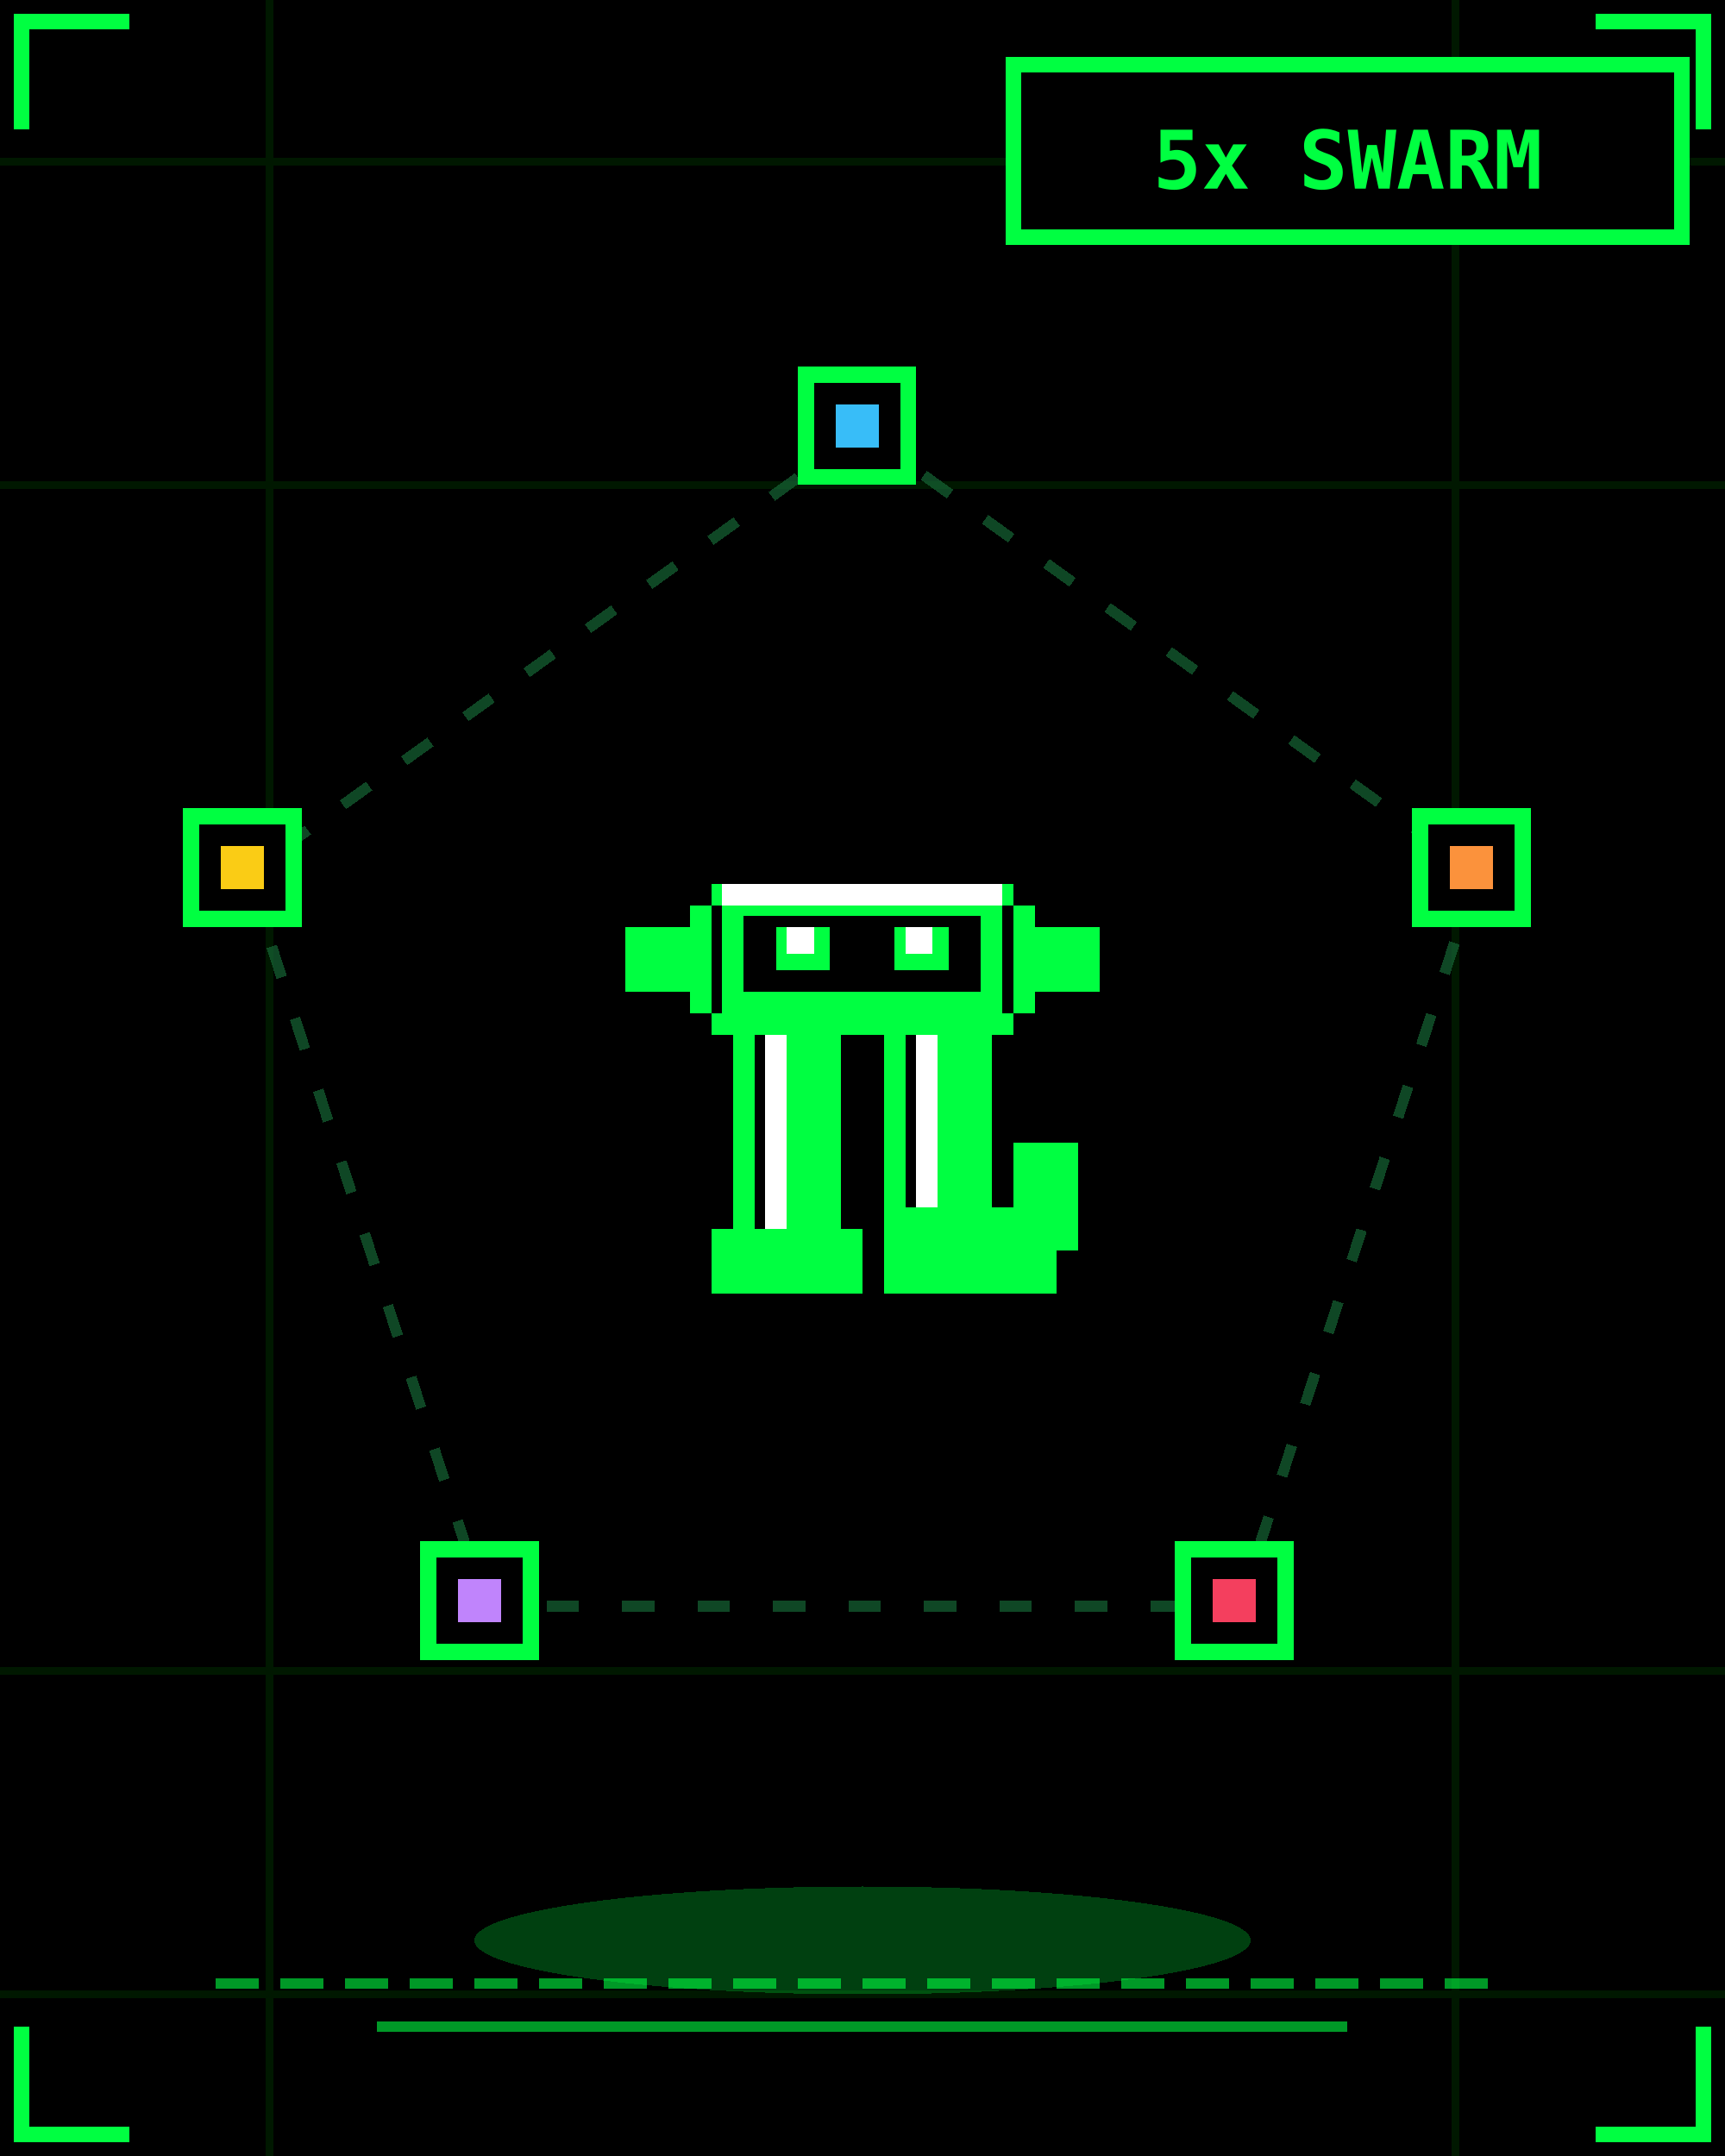
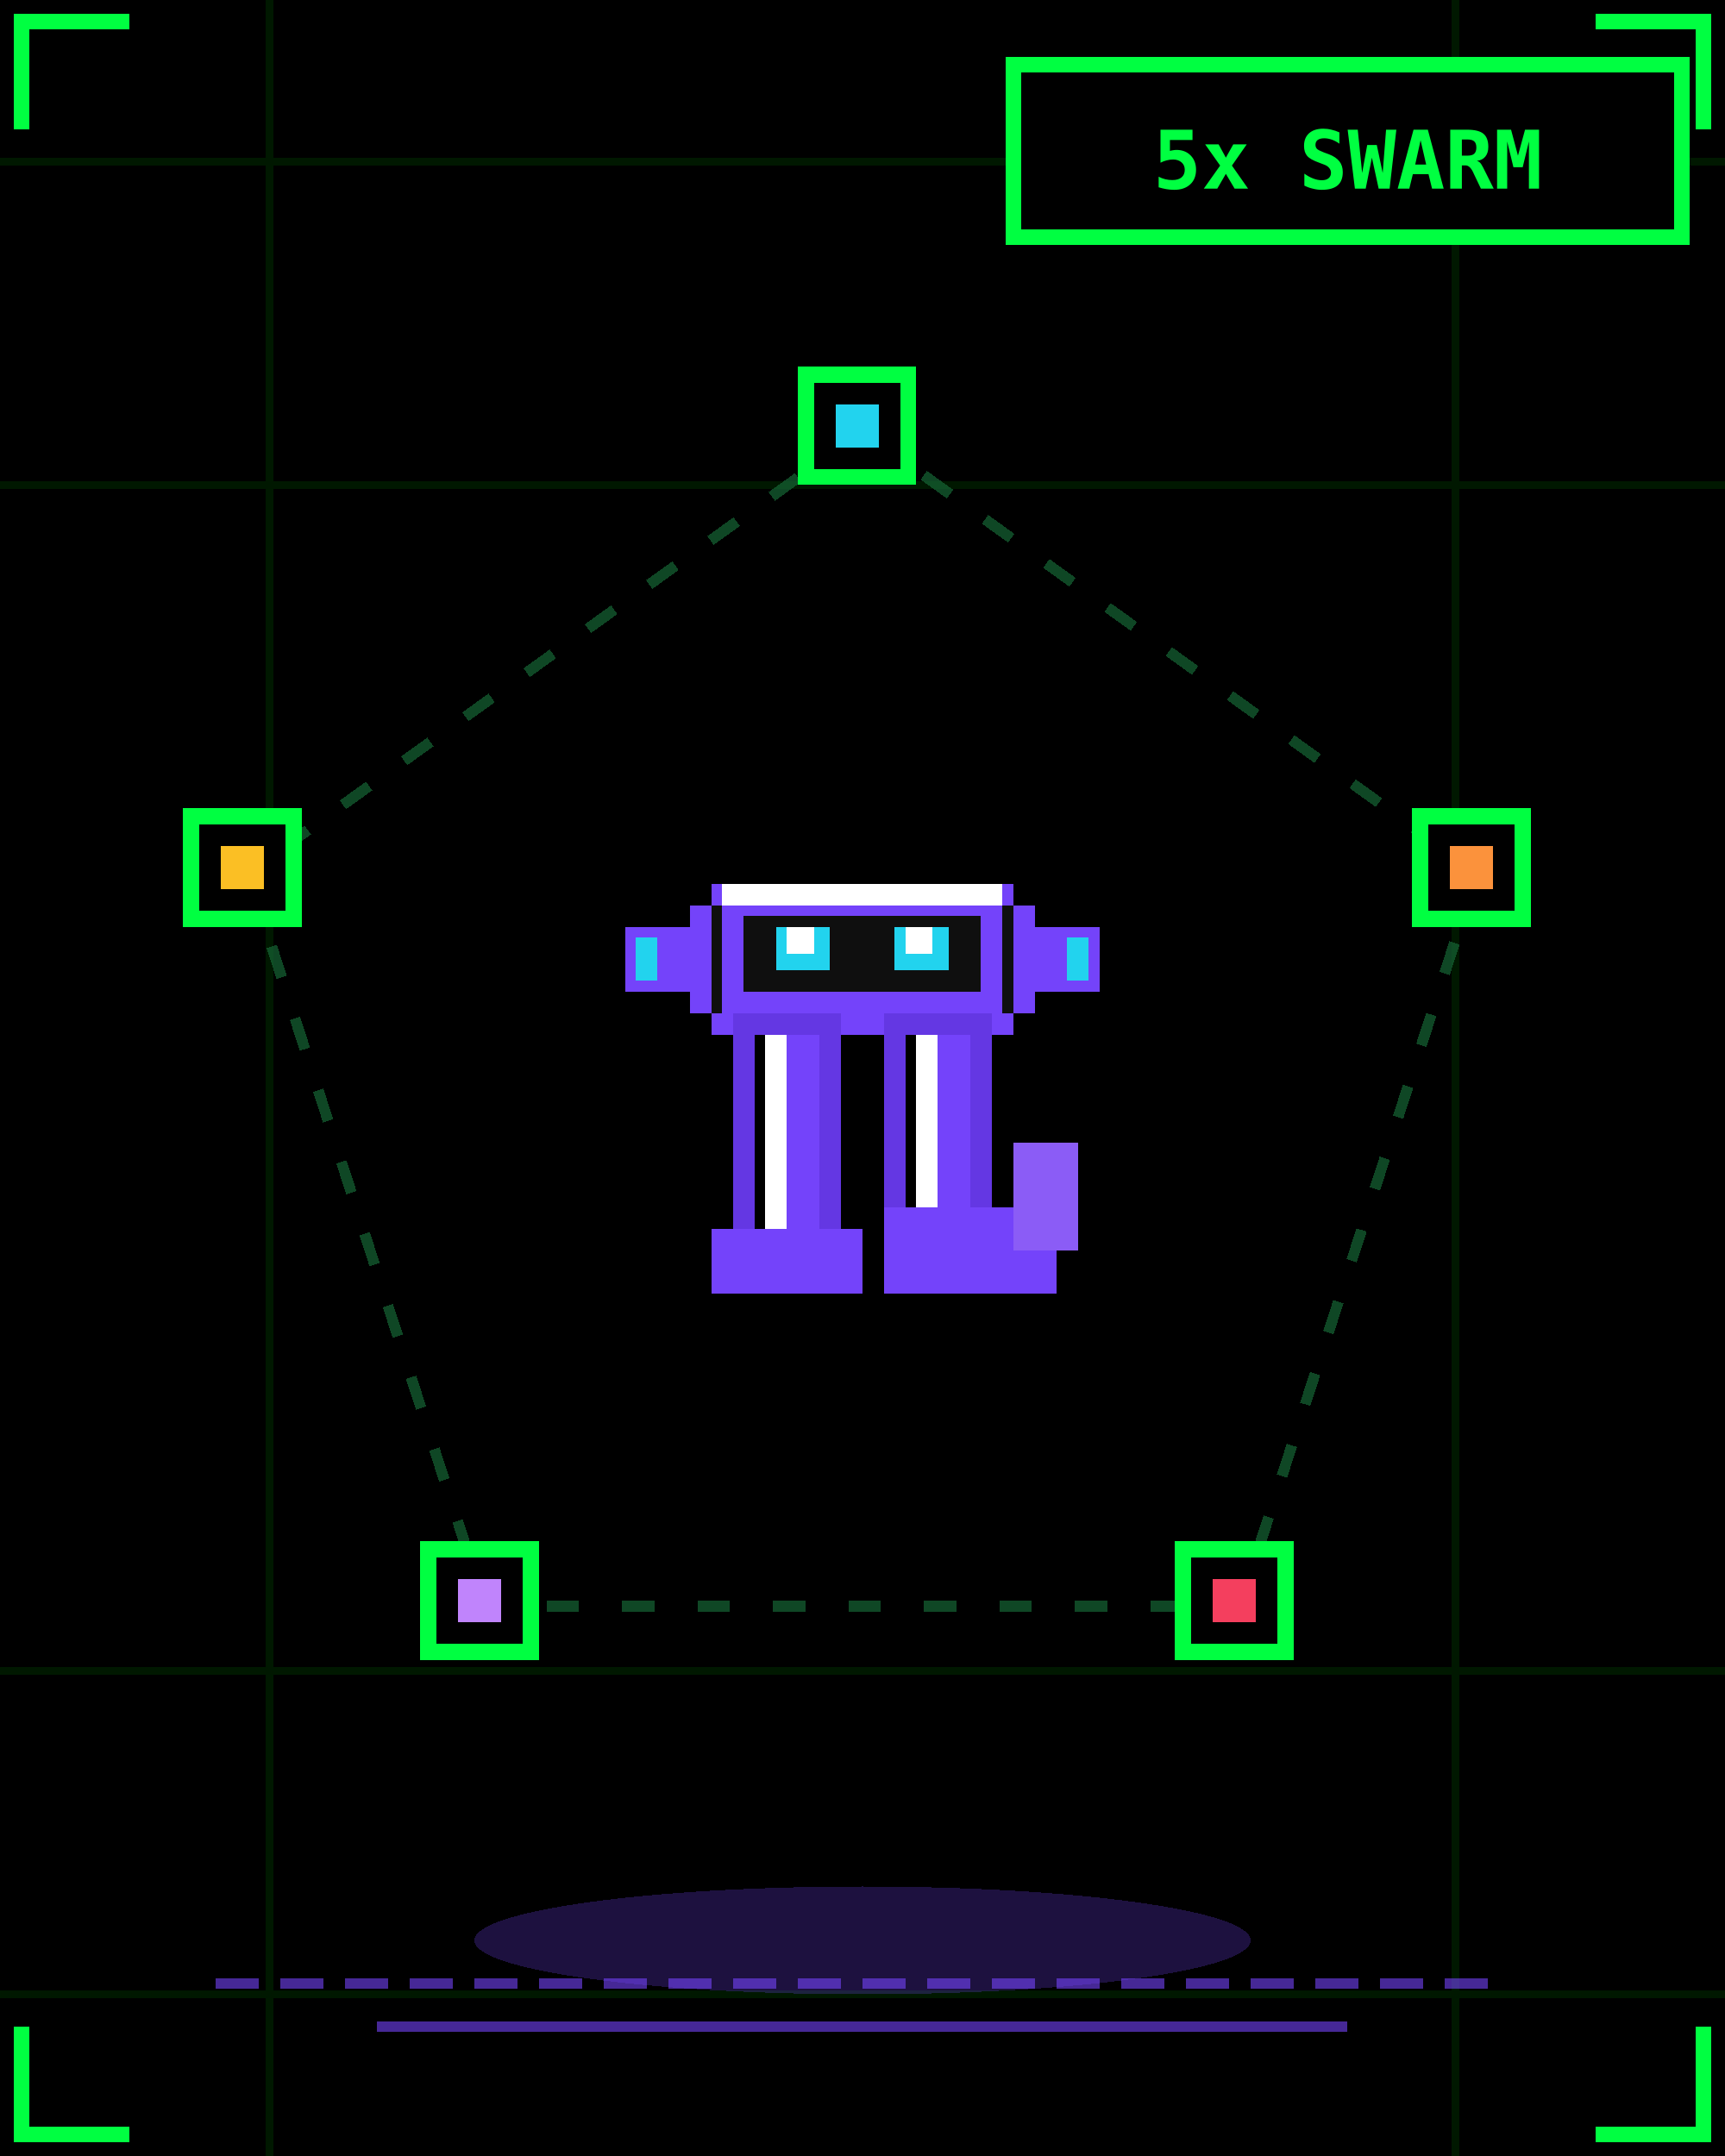
<svg xmlns="http://www.w3.org/2000/svg" viewBox="0 0 160 200" width="100%" height="100%" preserveAspectRatio="none" shape-rendering="crispEdges">
  <style>
    @keyframes pentagonOrbit { 0% { transform: rotate(0deg); } 100% { transform: rotate(360deg); } }
    @keyframes levitateCenter { 0%, 100% { transform: translateY(0px); } 50% { transform: translateY(-4px); } }
    .ring-pentagon { animation: pentagonOrbit 10s steps(10) infinite; transform-origin: 80px 100px; }
    .pip-commander { animation: levitateCenter 1.8s steps(2) infinite; transform-origin: 80px 100px; }
  </style>
  <rect width="160" height="200" fill="#000000" />
  <g stroke="#003b00" stroke-width="0.75" opacity="0.4">
    <line x1="0" y1="15" x2="160" y2="15" />
    <line x1="0" y1="45" x2="160" y2="45" />
    <line x1="0" y1="155" x2="160" y2="155" />
    <line x1="0" y1="185" x2="160" y2="185" />
    <line x1="25" y1="0" x2="25" y2="200" />
    <line x1="135" y1="0" x2="135" y2="200" />
  </g>
  <g stroke="#00ff41" stroke-width="1.5" fill="none">
    <path d="M2,12 L2,2 L12,2" />
    <path d="M158,12 L158,2 L148,2" />
    <path d="M2,188 L2,198 L12,198" />
    <path d="M158,188 L158,198 L148,198" />
  </g>
  <g transform="translate(94, 6)">
    <rect width="62" height="16" fill="#000000" stroke="#00ff41" stroke-width="1.5" />
    <text x="31" y="11.5" font-family="'Fira Code', monospace" font-size="7.5" font-weight="900" fill="#00ff41" text-anchor="middle">5x SWARM</text>
  </g>
-   <g opacity="0.6" stroke="#00ff41" stroke-width="1">
+   <g opacity="0.6" stroke="#7443fa" stroke-width="1">
    <line x1="20" y1="184" x2="140" y2="184" stroke-dasharray="4,2" />
    <line x1="35" y1="188" x2="125" y2="188" />
  </g>
-   <ellipse cx="80" cy="180" rx="36" ry="5" fill="#00ff41" opacity="0.25" />
+   <ellipse cx="80" cy="180" rx="36" ry="5" fill="#7443fa" opacity="0.25" />
  <g class="ring-pentagon">
    <polygon points="80,40 137,81 115,149 45,149 23,81" fill="none" stroke="#166534" stroke-width="1" stroke-dasharray="3,4" opacity="0.7" />
    <g transform="translate(74, 34)">
      <rect width="11" height="11" fill="#00ff41" />
      <rect x="1.5" y="1.5" width="8" height="8" fill="#000" />
-       <rect x="3.5" y="3.5" width="4" height="4" fill="#38bdf8" />
+       <rect x="3.5" y="3.5" width="4" height="4" fill="#22d3ee" />
    </g>
    <g transform="translate(131, 75)">
      <rect width="11" height="11" fill="#00ff41" />
      <rect x="1.5" y="1.5" width="8" height="8" fill="#000" />
      <rect x="3.5" y="3.5" width="4" height="4" fill="#fb923c" />
    </g>
    <g transform="translate(109, 143)">
      <rect width="11" height="11" fill="#00ff41" />
      <rect x="1.5" y="1.5" width="8" height="8" fill="#000" />
      <rect x="3.5" y="3.5" width="4" height="4" fill="#f43f5e" />
    </g>
    <g transform="translate(39, 143)">
      <rect width="11" height="11" fill="#00ff41" />
      <rect x="1.5" y="1.5" width="8" height="8" fill="#000" />
      <rect x="3.5" y="3.5" width="4" height="4" fill="#c084fc" />
    </g>
    <g transform="translate(17, 75)">
      <rect width="11" height="11" fill="#00ff41" />
      <rect x="1.5" y="1.5" width="8" height="8" fill="#000" />
-       <rect x="3.5" y="3.5" width="4" height="4" fill="#facc15" />
+       <rect x="3.5" y="3.5" width="4" height="4" fill="#fbbf24" />
    </g>
  </g>
  <g class="pip-commander">
-     <rect x="64" y="84" width="32" height="10" fill="#00ff41" />
-     <rect x="66" y="82" width="28" height="14" fill="#00ff41" />
-     <rect x="62" y="86" width="36" height="6" fill="#00ff41" />
-     <rect x="68" y="94" width="10" height="22" fill="#00ff41" />
-     <rect x="66" y="114" width="14" height="6" fill="#00ff41" />
-     <rect x="82" y="94" width="10" height="20" fill="#00ff41" />
-     <rect x="82" y="112" width="16" height="8" fill="#00ff41" />
-     <rect x="94" y="106" width="6" height="10" fill="#00ff41" />
+     <rect x="64" y="84" width="32" height="10" fill="#7443fa" />
+     <rect x="66" y="82" width="28" height="14" fill="#7443fa" />
+     <rect x="62" y="86" width="36" height="6" fill="#7443fa" />
+     <rect x="68" y="94" width="10" height="22" fill="#6437e3" />
+     <rect x="66" y="114" width="14" height="6" fill="#7443fa" />
+     <rect x="82" y="94" width="10" height="20" fill="#6437e3" />
+     <rect x="82" y="112" width="16" height="8" fill="#7443fa" />
+     <rect x="94" y="106" width="6" height="10" fill="#8b5cf6" />
    <rect x="70" y="96" width="6" height="18" fill="#000000" />
-     <rect x="71" y="96" width="5" height="18" fill="#00ff41" />
+     <rect x="71" y="96" width="5" height="18" fill="#7443fa" />
    <rect x="71" y="96" width="2" height="18" fill="#ffffff" />
    <rect x="84" y="96" width="6" height="16" fill="#000000" />
-     <rect x="85" y="96" width="5" height="16" fill="#00ff41" />
+     <rect x="85" y="96" width="5" height="16" fill="#7443fa" />
    <rect x="85" y="96" width="2" height="16" fill="#ffffff" />
-     <rect x="66" y="84" width="28" height="10" fill="#000000" />
-     <rect x="67" y="84" width="26" height="10" fill="#00ff41" />
+     <rect x="66" y="84" width="28" height="10" fill="#0f0f0f" />
+     <rect x="67" y="84" width="26" height="10" fill="#7443fa" />
    <rect x="67" y="82" width="26" height="2" fill="#ffffff" />
-     <rect x="69" y="85" width="22" height="7" fill="#000000" />
-     <rect x="72" y="86" width="5" height="4" fill="#00ff41" />
+     <rect x="69" y="85" width="22" height="7" fill="#0f0f0f" />
+     <rect x="72" y="86" width="5" height="4" fill="#22d3ee" />
    <rect x="73" y="86" width="2.5" height="2.5" fill="#ffffff" />
-     <rect x="83" y="86" width="5" height="4" fill="#00ff41" />
+     <rect x="83" y="86" width="5" height="4" fill="#22d3ee" />
    <rect x="84" y="86" width="2.5" height="2.5" fill="#ffffff" />
-     <g fill="#00ff41">
+     <g fill="#7443fa">
      <rect x="58" y="86" width="4" height="6" />
+       <rect x="59" y="87" width="2" height="4" fill="#22d3ee" />
      <rect x="98" y="86" width="4" height="6" />
+       <rect x="99" y="87" width="2" height="4" fill="#22d3ee" />
    </g>
  </g>
</svg>
